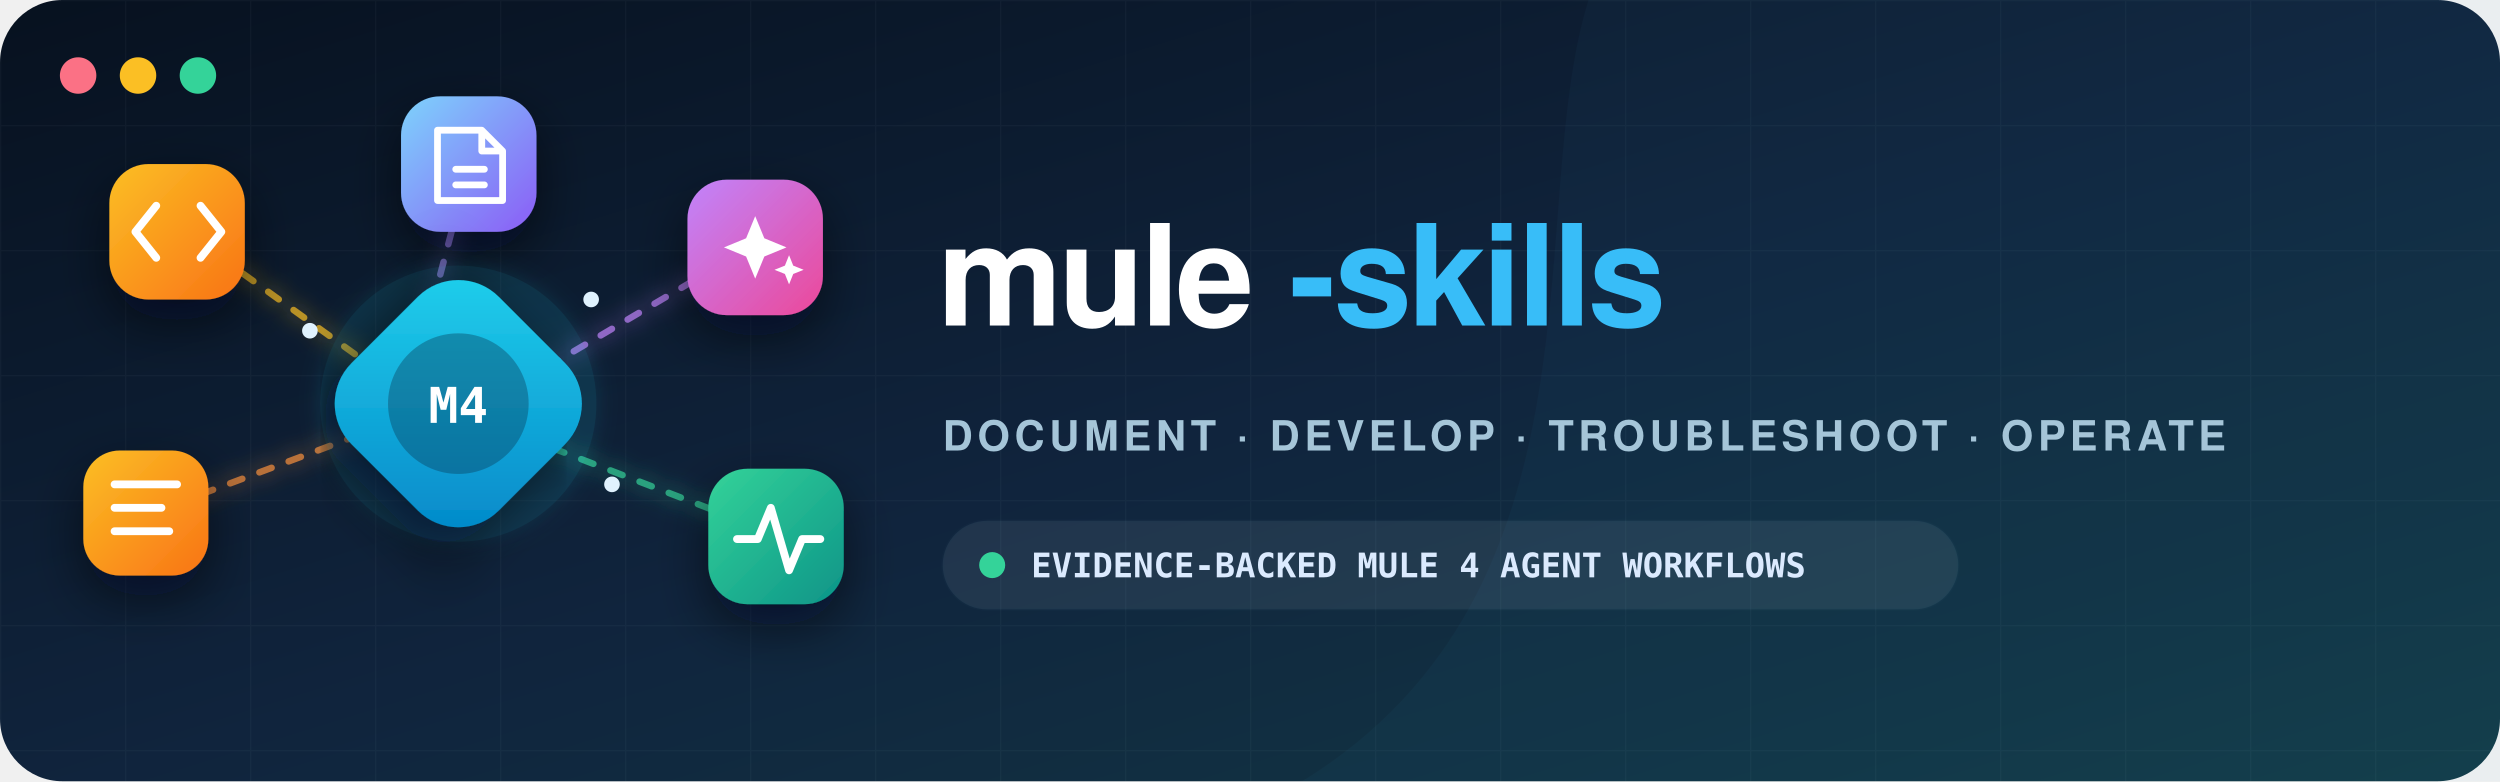
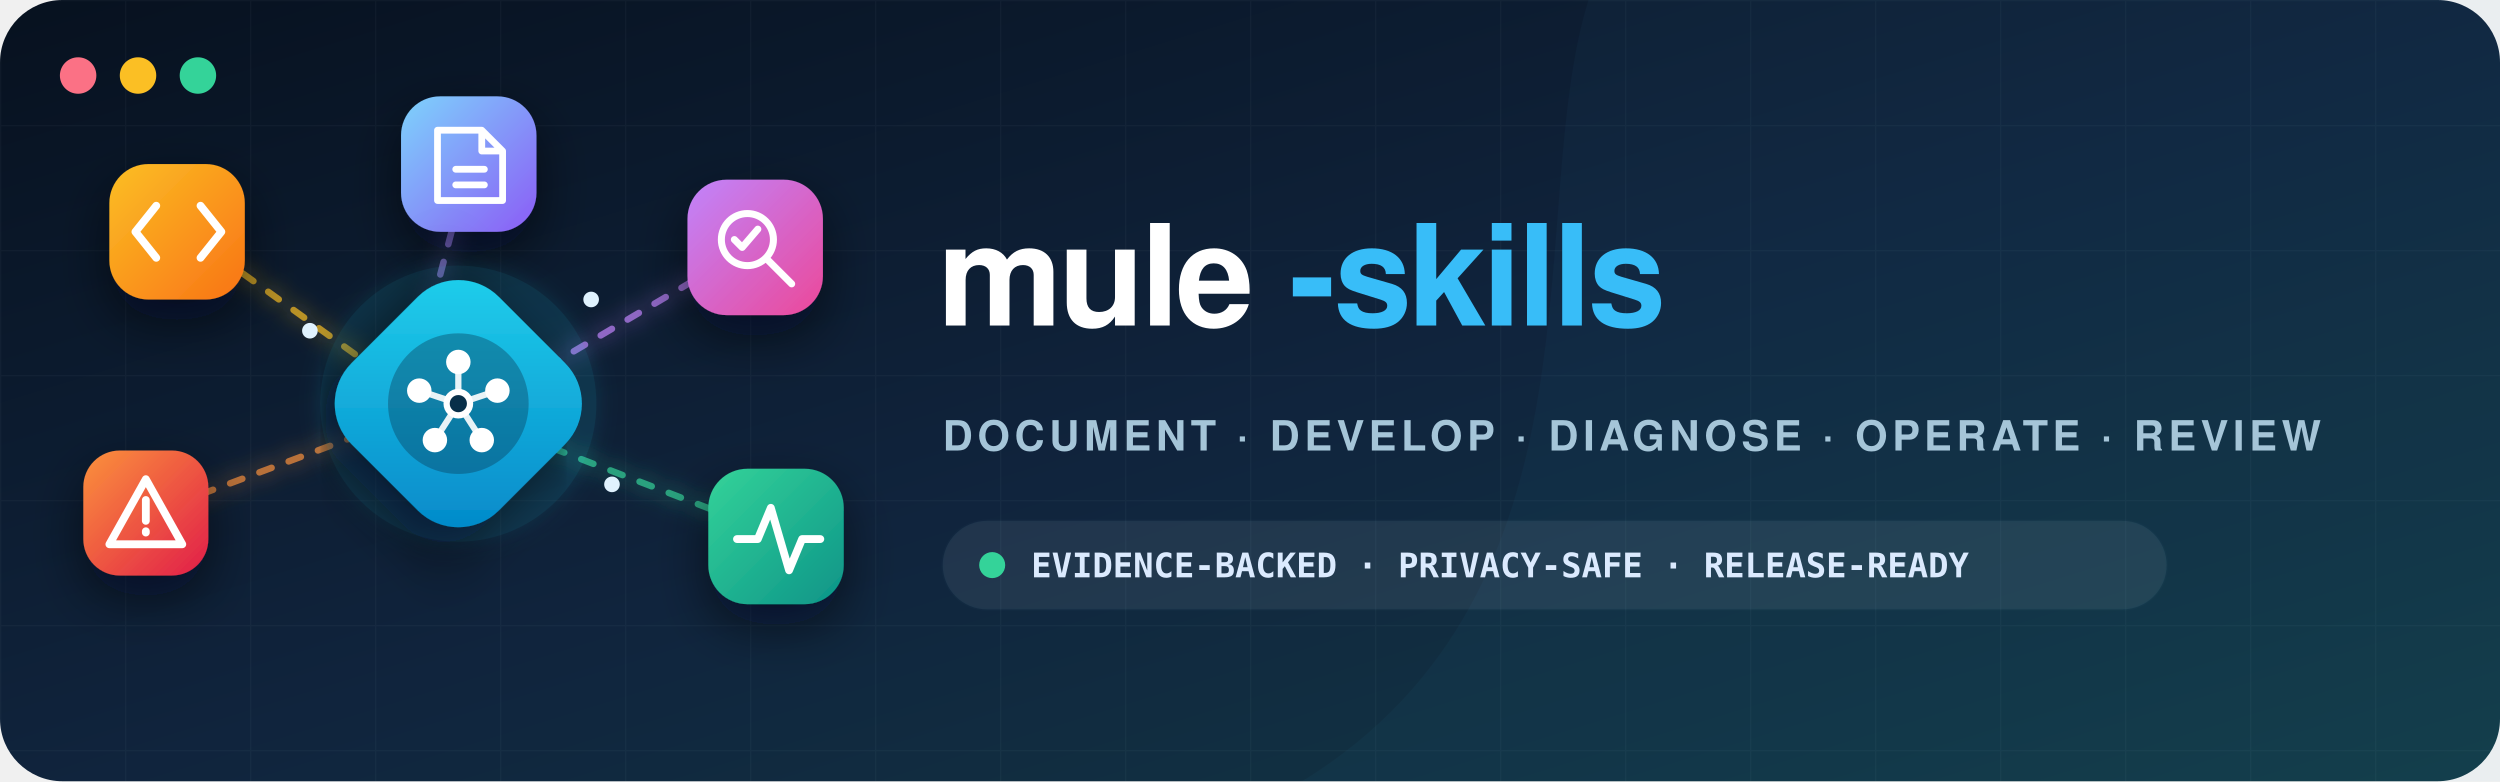
<svg xmlns="http://www.w3.org/2000/svg" viewBox="0 0 960 300" width="960" height="300" role="img" aria-labelledby="title description">
  <defs>
    <linearGradient id="background" x1="0" y1="0" x2="1" y2="1">
      <stop offset="0" stop-color="#07111f" />
      <stop offset="0.52" stop-color="#10243d" />
      <stop offset="1" stop-color="#123b46" />
    </linearGradient>
    <linearGradient id="core" x1="0" y1="0" x2="1" y2="1">
      <stop offset="0" stop-color="#22d3ee" />
      <stop offset="1" stop-color="#0284c7" />
    </linearGradient>
    <linearGradient id="documentation" x1="0" y1="0" x2="1" y2="1">
      <stop offset="0" stop-color="#7dd3fc" />
      <stop offset="1" stop-color="#8b5cf6" />
    </linearGradient>
    <linearGradient id="operations" x1="0" y1="0" x2="1" y2="1">
      <stop offset="0" stop-color="#34d399" />
      <stop offset="1" stop-color="#0d9488" />
    </linearGradient>
-     <linearGradient id="agents" x1="0" y1="0" x2="1" y2="1">
+     <linearGradient id="review" x1="0" y1="0" x2="1" y2="1">
      <stop offset="0" stop-color="#c084fc" />
      <stop offset="1" stop-color="#ec4899" />
+     </linearGradient>
+     <linearGradient id="troubleshooting" x1="0" y1="0" x2="1" y2="1">
+       <stop offset="0" stop-color="#fb923c" />
+       <stop offset="1" stop-color="#e11d48" />
    </linearGradient>
    <linearGradient id="code" x1="0" y1="0" x2="1" y2="1">
      <stop offset="0" stop-color="#fbbf24" />
      <stop offset="1" stop-color="#f97316" />
    </linearGradient>
    <pattern id="grid" width="48" height="48" patternUnits="userSpaceOnUse">
      <path d="M 48 0 L 0 0 0 48" fill="none" stroke="#dbeafe" stroke-opacity="0.035" stroke-width="1" />
    </pattern>
    <filter id="shadow" x="-40%" y="-40%" width="180%" height="180%">
      <feDropShadow dx="0" dy="8" stdDeviation="10" flood-color="#020617" flood-opacity="0.55" />
    </filter>
    <filter id="glow" x="-50%" y="-50%" width="200%" height="200%">
      <feGaussianBlur stdDeviation="4" result="blur" />
      <feMerge>
        <feMergeNode in="blur" />
        <feMergeNode in="SourceGraphic" />
      </feMerge>
    </filter>
  </defs>
  <rect width="960" height="300" rx="24" fill="url(#background)" />
  <rect width="960" height="300" rx="24" fill="url(#grid)" />
  <path d="M610 0h350v300H500c120-74 85-220 110-300Z" fill="#38bdf8" opacity="0.035" />
  <g transform="translate(30 29)">
    <circle cx="0" cy="0" r="7" fill="#fb7185" />
    <circle cx="23" cy="0" r="7" fill="#fbbf24" />
    <circle cx="46" cy="0" r="7" fill="#34d399" />
  </g>
  <g transform="translate(176 155)">
    <g fill="none" stroke-linecap="round" stroke-width="2.5" opacity="0.72" filter="url(#glow)">
      <path d="M-30-12-105-66" stroke="#fbbf24" stroke-dasharray="5 7" />
      <path d="M-38 12-118 42" stroke="#fb923c" stroke-dasharray="5 7" />
      <path d="M-10-38 4-91" stroke="#a78bfa" stroke-dasharray="5 7" />
      <path d="M34-14 112-60" stroke="#c084fc" stroke-dasharray="5 7" />
      <path d="M36 17 119 49" stroke="#34d399" stroke-dasharray="5 7" />
    </g>
    <g filter="url(#shadow)">
      <rect x="-134" y="-92" width="52" height="52" rx="15" fill="url(#code)" />
      <path d="m-116-76-8 10 8 10m17-20 8 10-8 10" fill="none" stroke="#fff" stroke-linecap="round" stroke-linejoin="round" stroke-width="3" />
-       <rect x="-144" y="18" width="48" height="48" rx="14" fill="url(#code)" />
-       <path d="M-132 31h24m-24 9h18m-18 9h21" stroke="#fff" stroke-linecap="round" stroke-width="3" />
+       <rect x="-144" y="18" width="48" height="48" rx="14" fill="url(#troubleshooting)" />
+       <path d="m-120 29 14 25h-28Zm0 8v8m0 4v.5" fill="none" stroke="#fff" stroke-linecap="round" stroke-linejoin="round" stroke-width="3" />
      <rect x="-22" y="-118" width="52" height="52" rx="15" fill="url(#documentation)" />
      <path d="M-8-105h17l8 8v19H-8Zm17 0v8h8M-1-90h11m-11 6h11" fill="none" stroke="#fff" stroke-linecap="round" stroke-linejoin="round" stroke-width="2.6" />
-       <rect x="88" y="-86" width="52" height="52" rx="15" fill="url(#agents)" />
-       <path d="m114-72 3.5 8.5 8.5 3.5-8.5 3.5-3.5 8.5-3.5-8.5-8.5-3.5 8.5-3.5Zm13 15 1.6 4 4 1.6-4 1.6-1.6 4-1.6-4-4-1.6 4-1.6Z" fill="#fff" />
+       <rect x="88" y="-86" width="52" height="52" rx="15" fill="url(#review)" />
+       <path d="M119-55l9 9m-7-17a10 10 0 1 1-20 0 10 10 0 0 1 20 0Zm-15 0 3 3 6-7" fill="none" stroke="#fff" stroke-linecap="round" stroke-linejoin="round" stroke-width="2.7" />
      <rect x="96" y="25" width="52" height="52" rx="15" fill="url(#operations)" />
      <path d="M107 52h8l5-12 7 24 5-12h7" fill="none" stroke="#fff" stroke-linecap="round" stroke-linejoin="round" stroke-width="3" />
    </g>
    <circle cx="0" cy="0" r="53" fill="#22d3ee" opacity="0.13" filter="url(#glow)" />
    <rect x="-40" y="-40" width="80" height="80" rx="22" fill="url(#core)" filter="url(#shadow)" transform="rotate(45)" />
    <circle cx="0" cy="0" r="27" fill="#082f49" opacity="0.35" />
-     <text x="0" y="2" fill="#fff" font-family="ui-monospace, SFMono-Regular, Menlo, Monaco, Consolas, monospace" font-size="19" font-weight="800" text-anchor="middle" dominant-baseline="middle">
-       M4
-     </text>
+     <g fill="none" stroke="#fff" stroke-linecap="round" stroke-linejoin="round" stroke-width="2.4">
+       <path d="M0 0 0-16M0 0l15-5M0 0l9 14M0 0l-9 14M0 0l-15-5" opacity="0.9" />
+       <circle cx="0" cy="-16" r="3.5" fill="#fff" />
+       <circle cx="15" cy="-5" r="3.5" fill="#fff" />
+       <circle cx="9" cy="14" r="3.5" fill="#fff" />
+       <circle cx="-9" cy="14" r="3.5" fill="#fff" />
+       <circle cx="-15" cy="-5" r="3.5" fill="#fff" />
+       <circle cx="0" cy="0" r="4.5" fill="#082f49" />
+     </g>
    <g fill="#e0f2fe">
      <circle cx="-57" cy="-28" r="3" />
      <circle cx="51" cy="-40" r="3" />
      <circle cx="59" cy="31" r="3" />
    </g>
  </g>
  <g transform="translate(360 125)">
    <text x="0" y="0" fill="#fff" font-family="-apple-system, BlinkMacSystemFont, 'Segoe UI', Helvetica, Arial, sans-serif" font-size="54" font-weight="800" letter-spacing="-1.5">
      mule
      <tspan fill="#38bdf8">-skills</tspan>
    </text>
    <text x="2" y="48" fill="#a5c5d8" font-family="-apple-system, BlinkMacSystemFont, 'Segoe UI', Helvetica, Arial, sans-serif" font-size="16" font-weight="700" letter-spacing="1.8">
-       DOCUMENT · DEVELOP · TROUBLESHOOT · OPERATE
+       DOCUMENT · DEVELOP · DIAGNOSE · OPERATE · REVIEW
    </text>
    <g transform="translate(2 75)">
-       <rect width="390" height="34" rx="17" fill="#e0f2fe" opacity="0.08" stroke="#7dd3fc" stroke-opacity="0.18" />
+       <rect width="470" height="34" rx="17" fill="#e0f2fe" opacity="0.08" stroke="#7dd3fc" stroke-opacity="0.18" />
      <circle cx="19" cy="17" r="5" fill="#34d399" />
      <text x="34" y="18" fill="#dbeafe" font-family="ui-monospace, SFMono-Regular, Menlo, Monaco, Consolas, monospace" font-size="13" font-weight="600" dominant-baseline="middle">
-         EVIDENCE-BACKED MULE 4 AGENT WORKFLOWS
+         EVIDENCE-BACKED · PRIVACY-SAFE · RELEASE-READY
      </text>
    </g>
  </g>
</svg>
